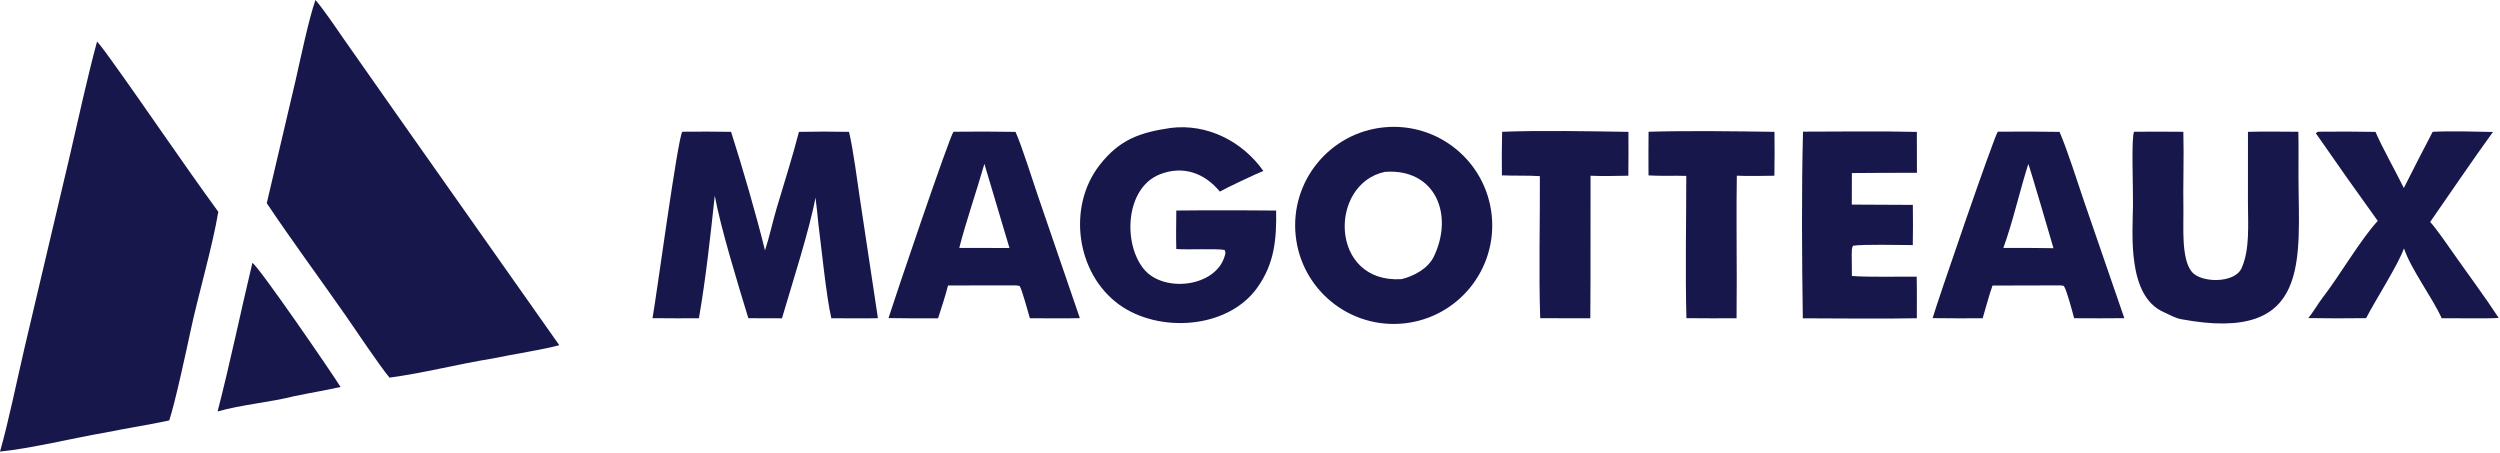
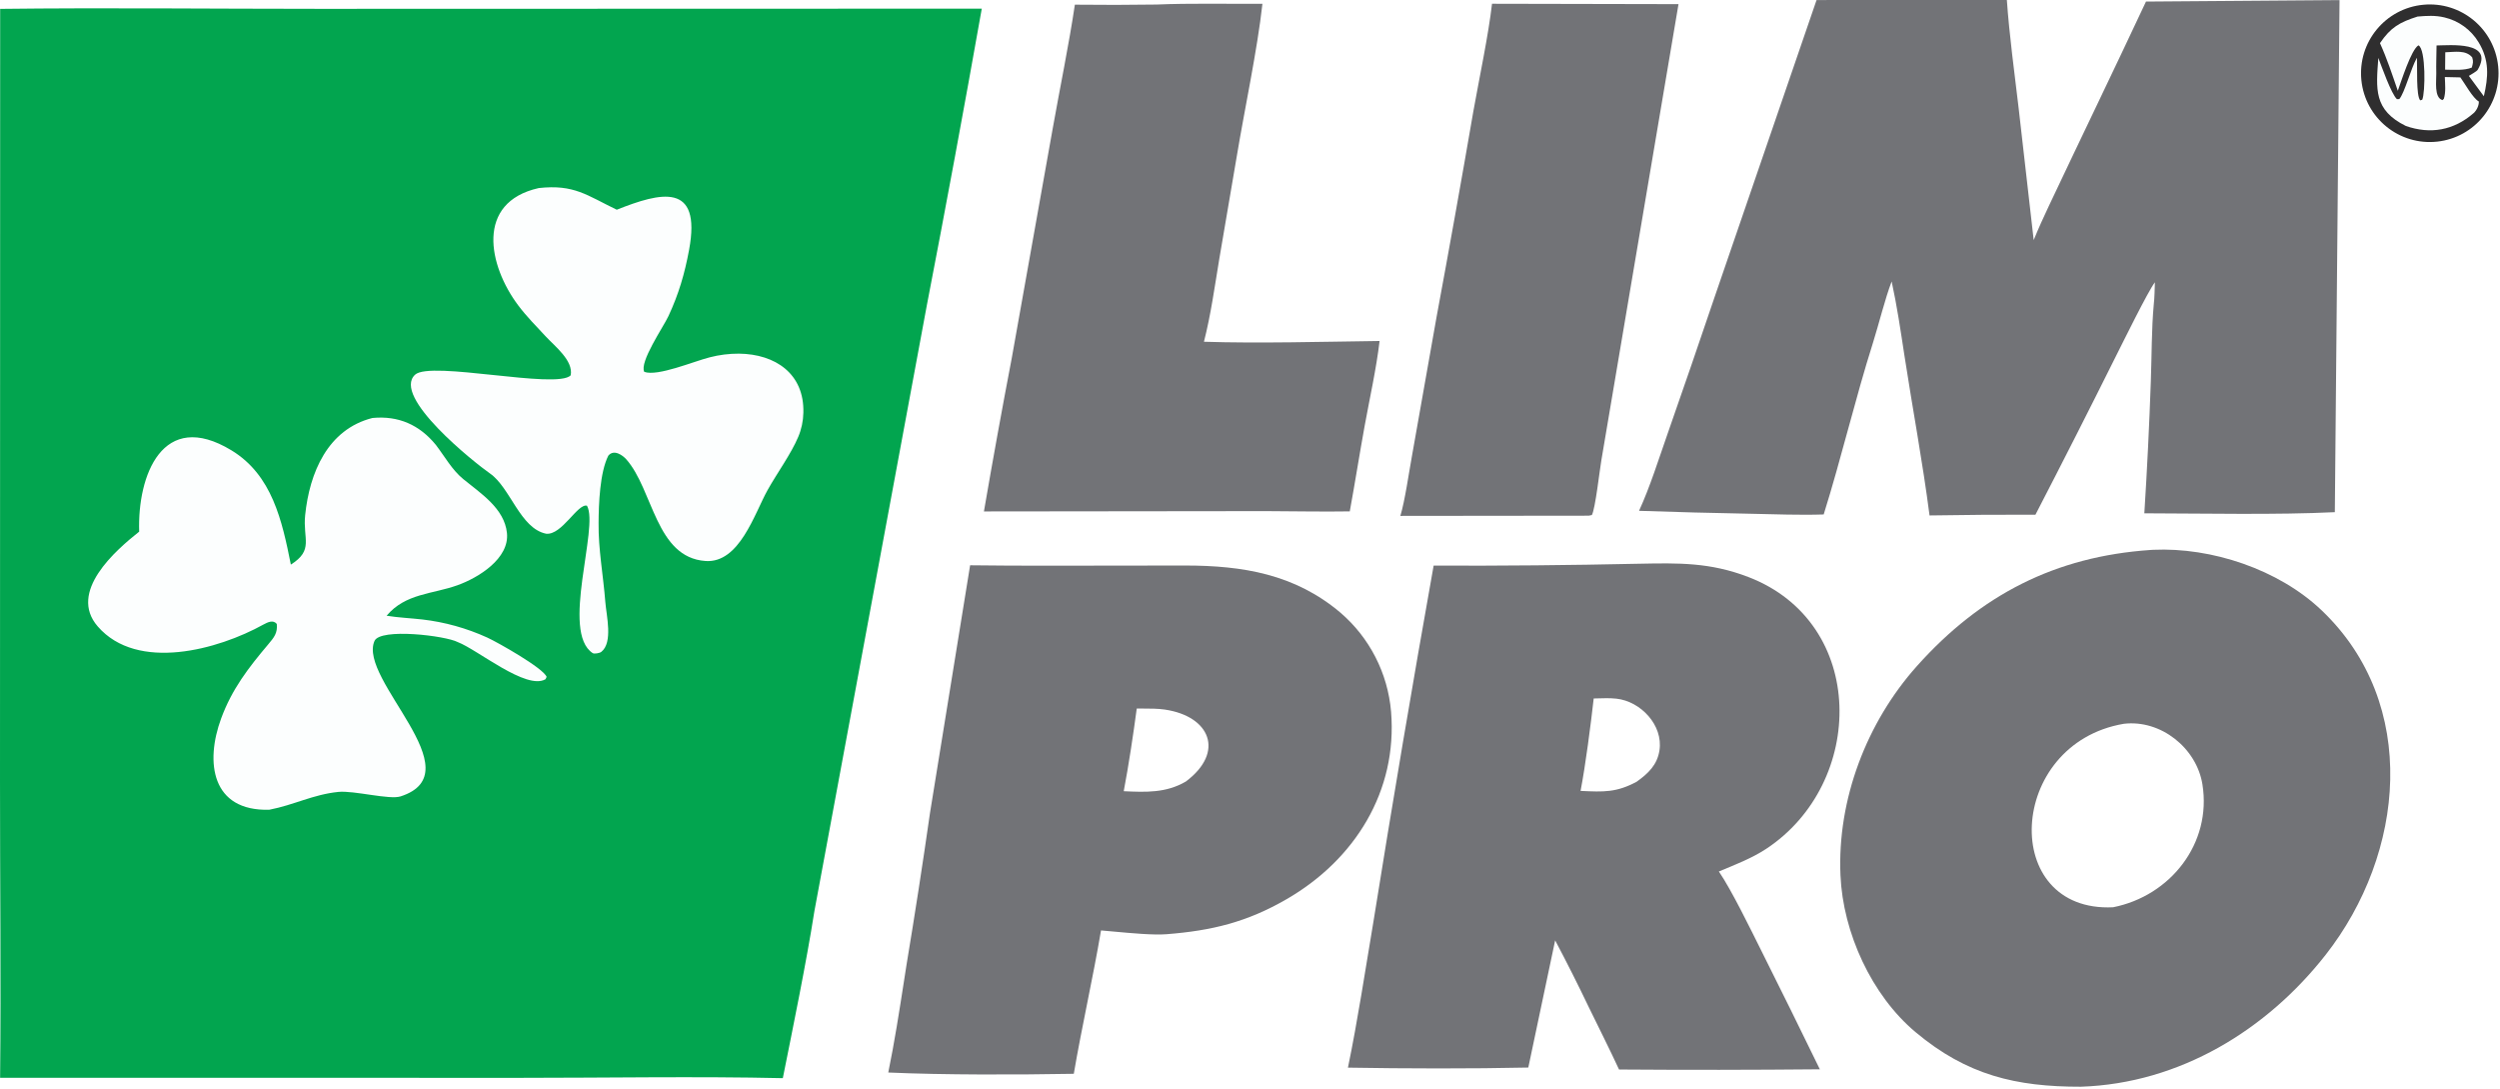
- <svg xmlns="http://www.w3.org/2000/svg" width="1155" height="209" viewBox="0 0 1155 209" fill="none">
-   <path d="M44.849 19.16C47.346 22.119 49.354 24.94 51.604 28.065C68.216 51.148 84.095 74.886 100.857 97.845C98.127 114.196 91.496 136.554 87.944 153.296C86.165 161.682 80.741 186.794 78.18 194.252C68.877 196.24 58.182 197.915 48.542 199.865C33.9 202.39 14.151 207.211 0 208.639C3.916 195.029 8.061 174.671 11.392 160.443L32.054 72.797C36.142 55.373 40.181 36.324 44.849 19.16Z" fill="#17174B" />
-   <path d="M145.737 0C149.994 4.938 155.224 12.896 159.157 18.501L182.168 51.295L258.383 159.468C252.033 161.347 235.565 163.902 227.795 165.593C212.186 168.069 195.001 172.511 179.943 174.46C175.132 168.672 164.225 152.264 159.462 145.447C147.619 128.495 134.673 110.948 123.244 93.871L136.53 37.263C138.788 27.412 142.582 9.003 145.737 0Z" fill="#17174B" />
-   <path d="M639.472 58.822C664.401 56.394 686.612 74.564 689.172 99.484C691.728 124.404 673.678 146.709 648.771 149.397C623.683 152.105 601.179 133.888 598.601 108.783C596.024 83.679 614.356 61.268 639.472 58.822ZM647.482 128.965C653.282 127.585 659.777 124.034 662.4 118.603C671.863 99.019 663.011 77.665 639.789 79.405C613.689 84.997 614.175 131.014 647.482 128.965Z" fill="#17174B" />
-   <path d="M369.119 60.916C376.831 60.756 384.546 60.755 392.258 60.913C394.323 69.819 395.976 83.205 397.387 92.501L405.603 147.011C398.592 147.173 391.133 147.036 384.087 147.025C381.84 137.904 379.4 113.412 378.096 103.483C377.718 99.413 377.271 95.35 376.755 91.296C374.118 105.768 365.653 132.064 361.268 147.059L345.737 147.012C341.133 131.954 332.823 104.882 330.228 90.394C328.199 109.171 326.124 128.439 322.899 147.047C315.754 147.079 308.609 147.061 301.464 146.994C303.149 137.926 313.208 63.027 315.242 60.854C322.748 60.773 330.254 60.789 337.758 60.905C342.815 76.671 349.529 99.73 353.433 115.692C355.427 109.679 356.951 102.435 358.821 96.175C362.307 84.505 366.069 72.685 369.119 60.916Z" fill="#17174B" />
-   <path d="M540.801 59.114C557.707 56.981 574.028 65.305 583.678 78.992C581.021 79.93 565.814 87.169 563.57 88.514C556.529 79.933 546.649 76.374 535.992 80.49C519.818 86.736 518.704 112.642 528.559 124.444C537.673 135.359 561.678 132.703 565.843 118.208C566.221 116.943 566.278 116.624 565.792 115.492C561.886 114.733 549.027 115.481 543.441 115.042C543.285 109.222 543.413 103.113 543.458 97.267L554.904 97.177C566.464 97.129 578.025 97.163 589.579 97.277C589.777 110.453 588.867 121.667 580.891 132.865C567.165 152.131 535.294 153.973 517.013 140.707C497.207 126.335 492.993 95.585 507.993 76.296C517.18 64.483 526.598 61.202 540.801 59.114Z" fill="#17174B" />
-   <path d="M440.519 60.861C450.07 60.742 459.622 60.764 469.172 60.927C472.187 67.674 476.698 82.286 479.335 89.944L498.893 146.984C491.312 147.173 483.406 147.044 475.8 147.023C474.997 144.301 472.193 133.821 471.068 132.11L469.404 131.851L438.002 131.88C436.666 137.03 435.015 142.004 433.384 147.065C425.751 147.118 418.118 147.082 410.486 146.959C412.985 138.878 438.81 62.701 440.519 60.861ZM443.184 114.538L455.112 114.55L466.378 114.587L454.787 75.691C451.372 87.689 446.085 103.048 443.184 114.538Z" fill="#17174B" />
-   <path d="M922.989 60.845C932.497 60.735 942.005 60.765 951.508 60.934C955.374 69.959 959.507 83.327 962.819 92.97L981.44 146.999C973.712 147.08 965.979 147.085 958.252 147.016C957.432 143.996 954.928 134.286 953.498 132.096L952.164 131.847L920.541 131.924C918.953 136.282 917.409 142.425 915.99 147.04C908.28 147.091 900.575 147.07 892.864 146.978C895.001 139.535 921.479 62.46 922.989 60.845ZM925.544 114.55L938.257 114.551L948.71 114.666C947.737 111.307 937.534 76.406 937.081 75.759C933.215 87.826 929.902 102.652 925.544 114.55Z" fill="#17174B" />
-   <path d="M985.951 60.866C993.537 60.799 1001.12 60.805 1008.71 60.884C1009.03 72.937 1008.52 84.969 1008.74 97.17C1008.87 104.471 1007.64 119.735 1012.69 125.669C1017.02 130.76 1032.37 130.977 1035.58 123.952C1039.52 115.34 1038.56 103.393 1038.55 93.809L1038.56 60.91C1046.16 60.683 1054.2 60.84 1061.84 60.87C1061.99 67.508 1061.88 74.583 1061.9 81.257C1061.98 119.851 1068.2 158.711 1007.8 147.485C1005.22 147.108 1001.74 145.125 999.642 144.201C982.678 136.742 985.272 107.988 985.442 95.001C985.549 86.714 984.588 63.224 985.951 60.866Z" fill="#17174B" />
-   <path d="M1070.91 60.853C1079.77 60.747 1088.63 60.773 1097.48 60.932C1100.69 68.418 1106.75 79.046 1110.57 86.857C1114.95 78.17 1119.38 69.517 1123.89 60.898C1131.63 60.461 1143.96 60.8 1151.75 60.965C1141.99 74.438 1132.27 88.835 1122.73 102.549C1124.92 104.691 1131.83 114.658 1133.94 117.68C1140.66 127.274 1148 137.083 1154.39 146.859C1151.69 147.141 1146.67 147.043 1143.8 147.073L1128.06 147.031C1123.82 137.555 1114.07 124.767 1110.63 114.749C1108.01 122.201 1097.39 138.753 1093.14 146.988C1084.23 147.119 1075.31 147.107 1066.4 146.954C1068.49 144.561 1071.06 140.08 1073.14 137.403C1080.68 127.686 1090.6 110.636 1098.52 102.051C1088.85 88.634 1079.3 75.123 1069.89 61.522L1070.91 60.853Z" fill="#17174B" />
-   <path d="M832.988 60.824C850.303 60.805 868.325 60.535 885.583 60.941L885.623 79.843C875.606 79.82 865.583 79.858 855.566 79.955L855.532 94.519L883.734 94.657C883.819 100.847 883.814 107.037 883.712 113.226C877.669 113.213 860.846 112.802 856.131 113.516C855.374 114.709 855.566 116.026 855.498 117.579L855.572 127.492C863.384 128.126 877.183 127.724 885.51 127.834C885.662 134.114 885.572 140.72 885.577 147.026C868.5 147.378 850.071 147.056 832.903 147.057C832.485 120.077 832.282 87.67 832.988 60.824Z" fill="#17174B" />
-   <path d="M693.989 60.883C711.14 60.19 734.882 60.644 752.332 60.915C752.383 67.669 752.372 74.424 752.293 81.178C746.713 81.249 740.326 81.459 734.831 81.193L734.814 129.31C734.814 135.223 734.786 141.136 734.724 147.049L711.575 147.01C710.874 126.226 711.513 102.497 711.422 81.376C706.159 81.023 699.506 81.254 693.887 81.02C693.785 74.308 693.819 67.594 693.989 60.883Z" fill="#17174B" />
-   <path d="M761.637 60.87C779.613 60.326 801.671 60.648 819.806 60.91C819.902 67.669 819.885 74.428 819.76 81.186C814.158 81.248 807.951 81.427 802.412 81.17C802.152 96.924 802.378 113.498 802.372 129.31L802.293 147.036C794.571 147.084 786.849 147.071 779.127 146.997C778.556 125.928 779.059 102.514 779.059 81.261C773.18 81.08 767.663 81.41 761.615 81.035C761.564 74.313 761.569 67.591 761.637 60.87Z" fill="#17174B" />
-   <path d="M116.619 121.398C120.281 124.173 153 171.788 157.33 178.775C149.98 180.449 142.913 181.541 135.652 183.104C124.618 185.883 111.49 186.964 100.529 190.101C106.31 167.728 111.222 143.955 116.619 121.398Z" fill="#17174B" />
+ <svg xmlns="http://www.w3.org/2000/svg" width="1181" height="514" viewBox="0 0 1181 514" fill="none">
+   <path d="M0.077 4.194C49.899 3.604 100.953 4.179 150.889 4.177L463.977 4.091C455.692 50.822 447.047 97.487 438.04 144.083L384.859 430.524C381.068 454.725 374.765 485.263 369.952 509.325C329.617 508.412 286.082 509.183 245.496 509.176L0.049 509.14C0.521 462.547 -0.024 415.164 0.001 368.469L0.077 4.194Z" fill="#02A54F" />
+   <path d="M175.994 197.464C188.27 196.274 198.231 200.675 205.998 210.189C210.139 215.599 213.617 221.982 218.964 226.351C227.177 233.062 238.373 240.187 239.581 251.766C240.846 263.891 226.008 272.954 216.24 276.456C204.201 280.772 191.703 280.26 182.703 290.866C187.724 291.717 194.324 292.044 199.556 292.634C210.17 293.865 220.527 296.747 230.252 301.175C235.182 303.434 256.78 315.607 258.329 319.758L257.796 320.868C248.725 326.171 225.717 306.906 216.344 303.332C210.558 300.287 179.717 296.564 176.982 302.796C169.022 320.934 224.485 364.846 189.311 376.217C184.041 377.92 167.267 373.359 159.917 374.1C147.983 375.302 138.869 380.297 127.254 382.519C99.965 383.287 96.85 360.134 104.526 339.361C109.655 325.478 117.368 315.515 126.829 304.309C129.47 301.182 131.265 299.017 130.813 294.753C129.093 292.672 126.591 293.913 124.44 295.062C103.199 306.848 64.975 317.513 46.206 295.944C31.959 279.57 54.751 259.901 65.772 251.151C64.9 224.685 76.802 193.003 109.331 212.71C128.625 224.398 133.317 245.991 137.455 266.72C148.455 259.762 143.044 254.683 144.216 243.343C146.285 223.32 154.836 202.828 175.994 197.464Z" fill="#FCFEFE" />
+   <path d="M254.603 88.845C271.364 86.997 277.313 92.261 291.476 99.077C312.211 90.836 331.602 85.87 325.67 117.954C323.576 129.281 320.761 138.894 315.889 149.349C313.519 154.436 302.061 171.069 304.479 175.668C310.75 177.972 327.832 170.706 335.418 168.798C339.932 167.624 344.58 167.041 349.244 167.065C366.402 167.261 380.162 176.545 379.666 194.978C379.588 198.899 378.766 202.769 377.241 206.382C373.916 214.321 367.169 223.606 362.777 231.466C356.562 242.588 349.481 266.158 333.406 265.018C309.827 263.345 308.755 231.387 295.96 216.971C294.357 215.165 290.167 212.013 287.477 215.264C283.479 223.174 282.928 238.104 282.887 247.025C282.722 259.434 285.116 271.95 286.064 284.312C286.56 290.771 289.816 303.528 284.144 307.961C283.394 308.546 280.842 309.011 280.111 308.534C264.821 298.564 283.194 249.126 277.407 238.91C273.005 237.642 265.55 252.951 258.083 252.128C245.821 249.639 241.208 230.377 231.583 223.684C224.391 218.683 184.886 187.304 196.188 176.988C203.5 170.315 263.085 184.035 269.692 177.331C271.101 170.411 262.209 163.579 257.915 158.94C253.377 154.037 248.973 149.668 244.932 144.3C230.82 125.555 224.497 95.604 254.603 88.845Z" fill="#FCFEFE" />
+   <path d="M858.484 0.017L948.417 0C949.549 16.337 952.05 34.715 953.987 51.099L961.1 113.422C963.295 108.004 965.778 102.551 968.278 97.266C983.497 65.067 999.056 32.983 1014.17 0.74L1105.64 0.048L1103.42 241.952C1076.11 243.297 1041.18 242.546 1013.39 242.488C1014.71 221.681 1015.74 200.857 1016.46 180.021C1016.9 168.131 1016.77 155.527 1017.85 143.76C1018.22 140.726 1018.27 136.5 1018.38 133.346C1015.01 137.791 1003.18 161.91 999.936 168.312C987.458 193.353 974.787 218.298 961.927 243.146C945.247 243.099 928.561 243.217 911.881 243.5C908.618 218.233 903.864 193.041 899.996 167.856C898.2 156.119 896.516 144.574 893.975 132.969C890.864 141.023 887.865 153.332 885.136 161.96C876.725 188.494 870.152 216.593 861.853 243.033C850.813 243.406 838.136 242.929 827.043 242.693C809.559 242.374 792.075 241.914 774.596 241.312C779.767 230.086 783.905 216.791 788.019 205.086C795.549 183.575 802.962 162.025 810.263 140.436L858.484 0.017Z" fill="#727377" />
+   <path d="M546.578 2.147C562.167 1.478 580.785 1.879 596.609 1.81C594.22 23.459 588.169 51.65 584.501 73.74L576.19 122.519C574.045 135.402 572.217 148.827 568.973 161.44C594.965 162.28 625.714 161.42 651.978 161.082C650.429 174.278 647.283 188.203 644.9 201.297C642.458 214.717 640.351 228.174 637.892 241.577C625.051 241.799 611.141 241.487 598.223 241.453L464.993 241.604C469.161 217.362 473.557 193.159 478.179 168.999L497.499 60.728C500.844 41.883 505.188 20.937 507.971 2.208C520.839 2.359 533.71 2.339 546.578 2.147Z" fill="#727377" />
+   <path d="M705.112 1.775L793.243 1.957L756.772 217.523C756.026 221.718 753.937 240.375 752.305 243.306L750.82 243.614L661.791 243.713C663.987 236.472 665.788 223.498 667.25 215.556L678.876 149.892C684.892 117.503 690.691 85.075 696.284 52.611C698.961 37.601 703.456 16.411 705.112 1.775Z" fill="#727377" />
+   <path d="M1145.3 2.242C1163.06 0.603 1178.83 13.593 1180.61 31.345C1182.4 49.097 1169.55 64.971 1151.82 66.908C1133.87 68.869 1117.77 55.825 1115.96 37.861C1114.15 19.897 1127.33 3.902 1145.3 2.242Z" fill="#2F2E2F" />
+   <path d="M1142.52 7.825C1146.9 7.45 1150.86 7.202 1155.17 8.221C1161.92 9.789 1167.75 14.015 1171.33 19.939C1176.53 28.409 1175.99 36.29 1173.84 45.472L1166.76 35.865L1166.95 35.745C1167.69 35.293 1170.55 33.612 1170.86 33.09C1179.13 19.221 1157.53 21.443 1151.49 21.475C1151.45 25.796 1151.25 30.345 1151.36 34.64C1151.45 38.226 1150.22 46.066 1154.28 47.299L1154.92 46.7C1155.94 43.66 1155.52 39.688 1155.4 36.395L1162.75 36.566C1164.91 39.539 1168.62 46.35 1171.47 47.961C1171.57 49.82 1170.4 52.221 1169.02 53.427C1159.61 61.645 1148.57 63.533 1137.02 59.534C1121.67 51.954 1122.9 42.063 1123.97 27.362C1125.54 31.395 1130.03 44.25 1132.76 46.853L1133.89 46.807C1136.42 43.852 1139.37 32.325 1142.1 27.496L1142.22 27.302C1142.44 31.532 1141.78 45.212 1143.76 47.403L1144.71 47.126C1146.18 44.2 1146.51 23.041 1142.92 21.423C1139.5 23.447 1134.75 38.558 1133.18 42.886C1130.48 35.065 1128.16 27.933 1124.75 20.379C1129.83 12.884 1134.11 10.499 1142.52 7.825Z" fill="#FCFEFE" />
+   <path d="M1155.61 24.7C1160.12 24.577 1165.29 23.481 1168.34 27.11C1168.98 29.172 1168.7 29.81 1168.15 31.927C1164.69 33.395 1159.42 32.955 1155.53 32.911L1155.61 24.7Z" fill="#FCFEFE" />
+   <path fill-rule="evenodd" clip-rule="evenodd" d="M560.232 267.152C587.294 267.186 611.886 271.196 633.402 289.357C647.248 301.205 655.869 318.031 657.407 336.192C660.494 373.761 640.299 406.064 608.147 424.706C589.29 435.642 572.657 439.646 551.267 441.325C545.131 441.808 534.752 440.85 526.496 440.088L526.494 440.087L526.493 440.087C524.237 439.879 522.14 439.686 520.331 439.54C518.423 450.815 516.146 462.205 513.863 473.619L513.863 473.62L513.863 473.621L513.863 473.623L513.862 473.624L513.862 473.625L513.862 473.626L513.861 473.632C511.618 484.848 509.371 496.086 507.465 507.263C480.638 507.73 446.377 507.838 419.786 506.657C422.708 492.492 424.99 477.792 427.228 463.378C427.624 460.832 428.018 458.294 428.414 455.77C432.384 431.89 436.084 407.966 439.513 384.002L458.466 267.037C480.947 267.304 503.487 267.249 526.013 267.193C537.426 267.166 548.836 267.138 560.232 267.152ZM560.415 369.193C579.083 355.197 571.8 338.301 550.435 335.195C547.213 334.727 543.554 334.724 540.093 334.721H540.089L539.906 334.72C538.991 334.719 538.091 334.718 537.218 334.707C535.604 346.824 533.356 361.784 531.064 373.762C541.419 374.257 551.099 374.652 560.415 369.193Z" fill="#727377" />
+   <path fill-rule="evenodd" clip-rule="evenodd" d="M826.239 272.578C882.635 294.223 881.825 369.969 834.643 401.02C827.876 405.473 819.8 408.573 812.317 411.689C818.415 420.629 827.366 439.09 832.372 449.09C841.704 467.72 850.924 486.404 860.039 505.142C828.405 505.443 796.77 505.477 765.141 505.243C760.71 495.657 755.58 485.532 750.938 475.989C745.82 465.296 740.491 454.706 734.95 444.226L722.261 504.307C695.48 504.898 663.758 504.811 637.024 504.353C641.678 481.886 645.229 458.128 649.055 435.473C658.041 379.297 667.526 323.203 677.521 267.198C709.695 267.315 741.864 267.022 774.027 266.32L774.557 266.31C793.367 265.934 808.161 265.638 826.239 272.578ZM784.245 354.471C786.064 342.567 775.342 331.279 763.885 330.052C760.812 329.722 757.687 329.823 754.638 329.922L754.636 329.922C754.145 329.938 753.655 329.954 753.168 329.968C751.795 342.181 749.294 361.594 746.958 373.619L747.234 373.632C757.805 374.132 763.921 374.422 773.463 369.291C778.887 365.41 783.189 361.375 784.245 354.471Z" fill="#727377" />
+   <path fill-rule="evenodd" clip-rule="evenodd" d="M1016.29 259.808C1016.72 259.774 1017.15 259.747 1017.58 259.727C1045.09 258.473 1076.77 268.912 1097.15 288.291C1143.61 332.485 1136.58 403.262 1099.07 451.072C1071.28 486.493 1030.19 511.823 983.409 513.368C952.742 513.416 929.565 507.94 905.296 487.609C884.449 470.138 870.979 440.588 869.788 413.55C868.203 377.717 882.148 341.231 905.93 314.634C936.121 280.862 971.453 262.878 1016.29 259.808ZM1040.84 370.517C1038.07 353.361 1021.18 339.837 1003.67 341.924C948.241 351.387 944.948 431.18 998.615 428.591C1025.68 423.233 1045.35 398.479 1040.84 370.517Z" fill="#727377" />
</svg>
